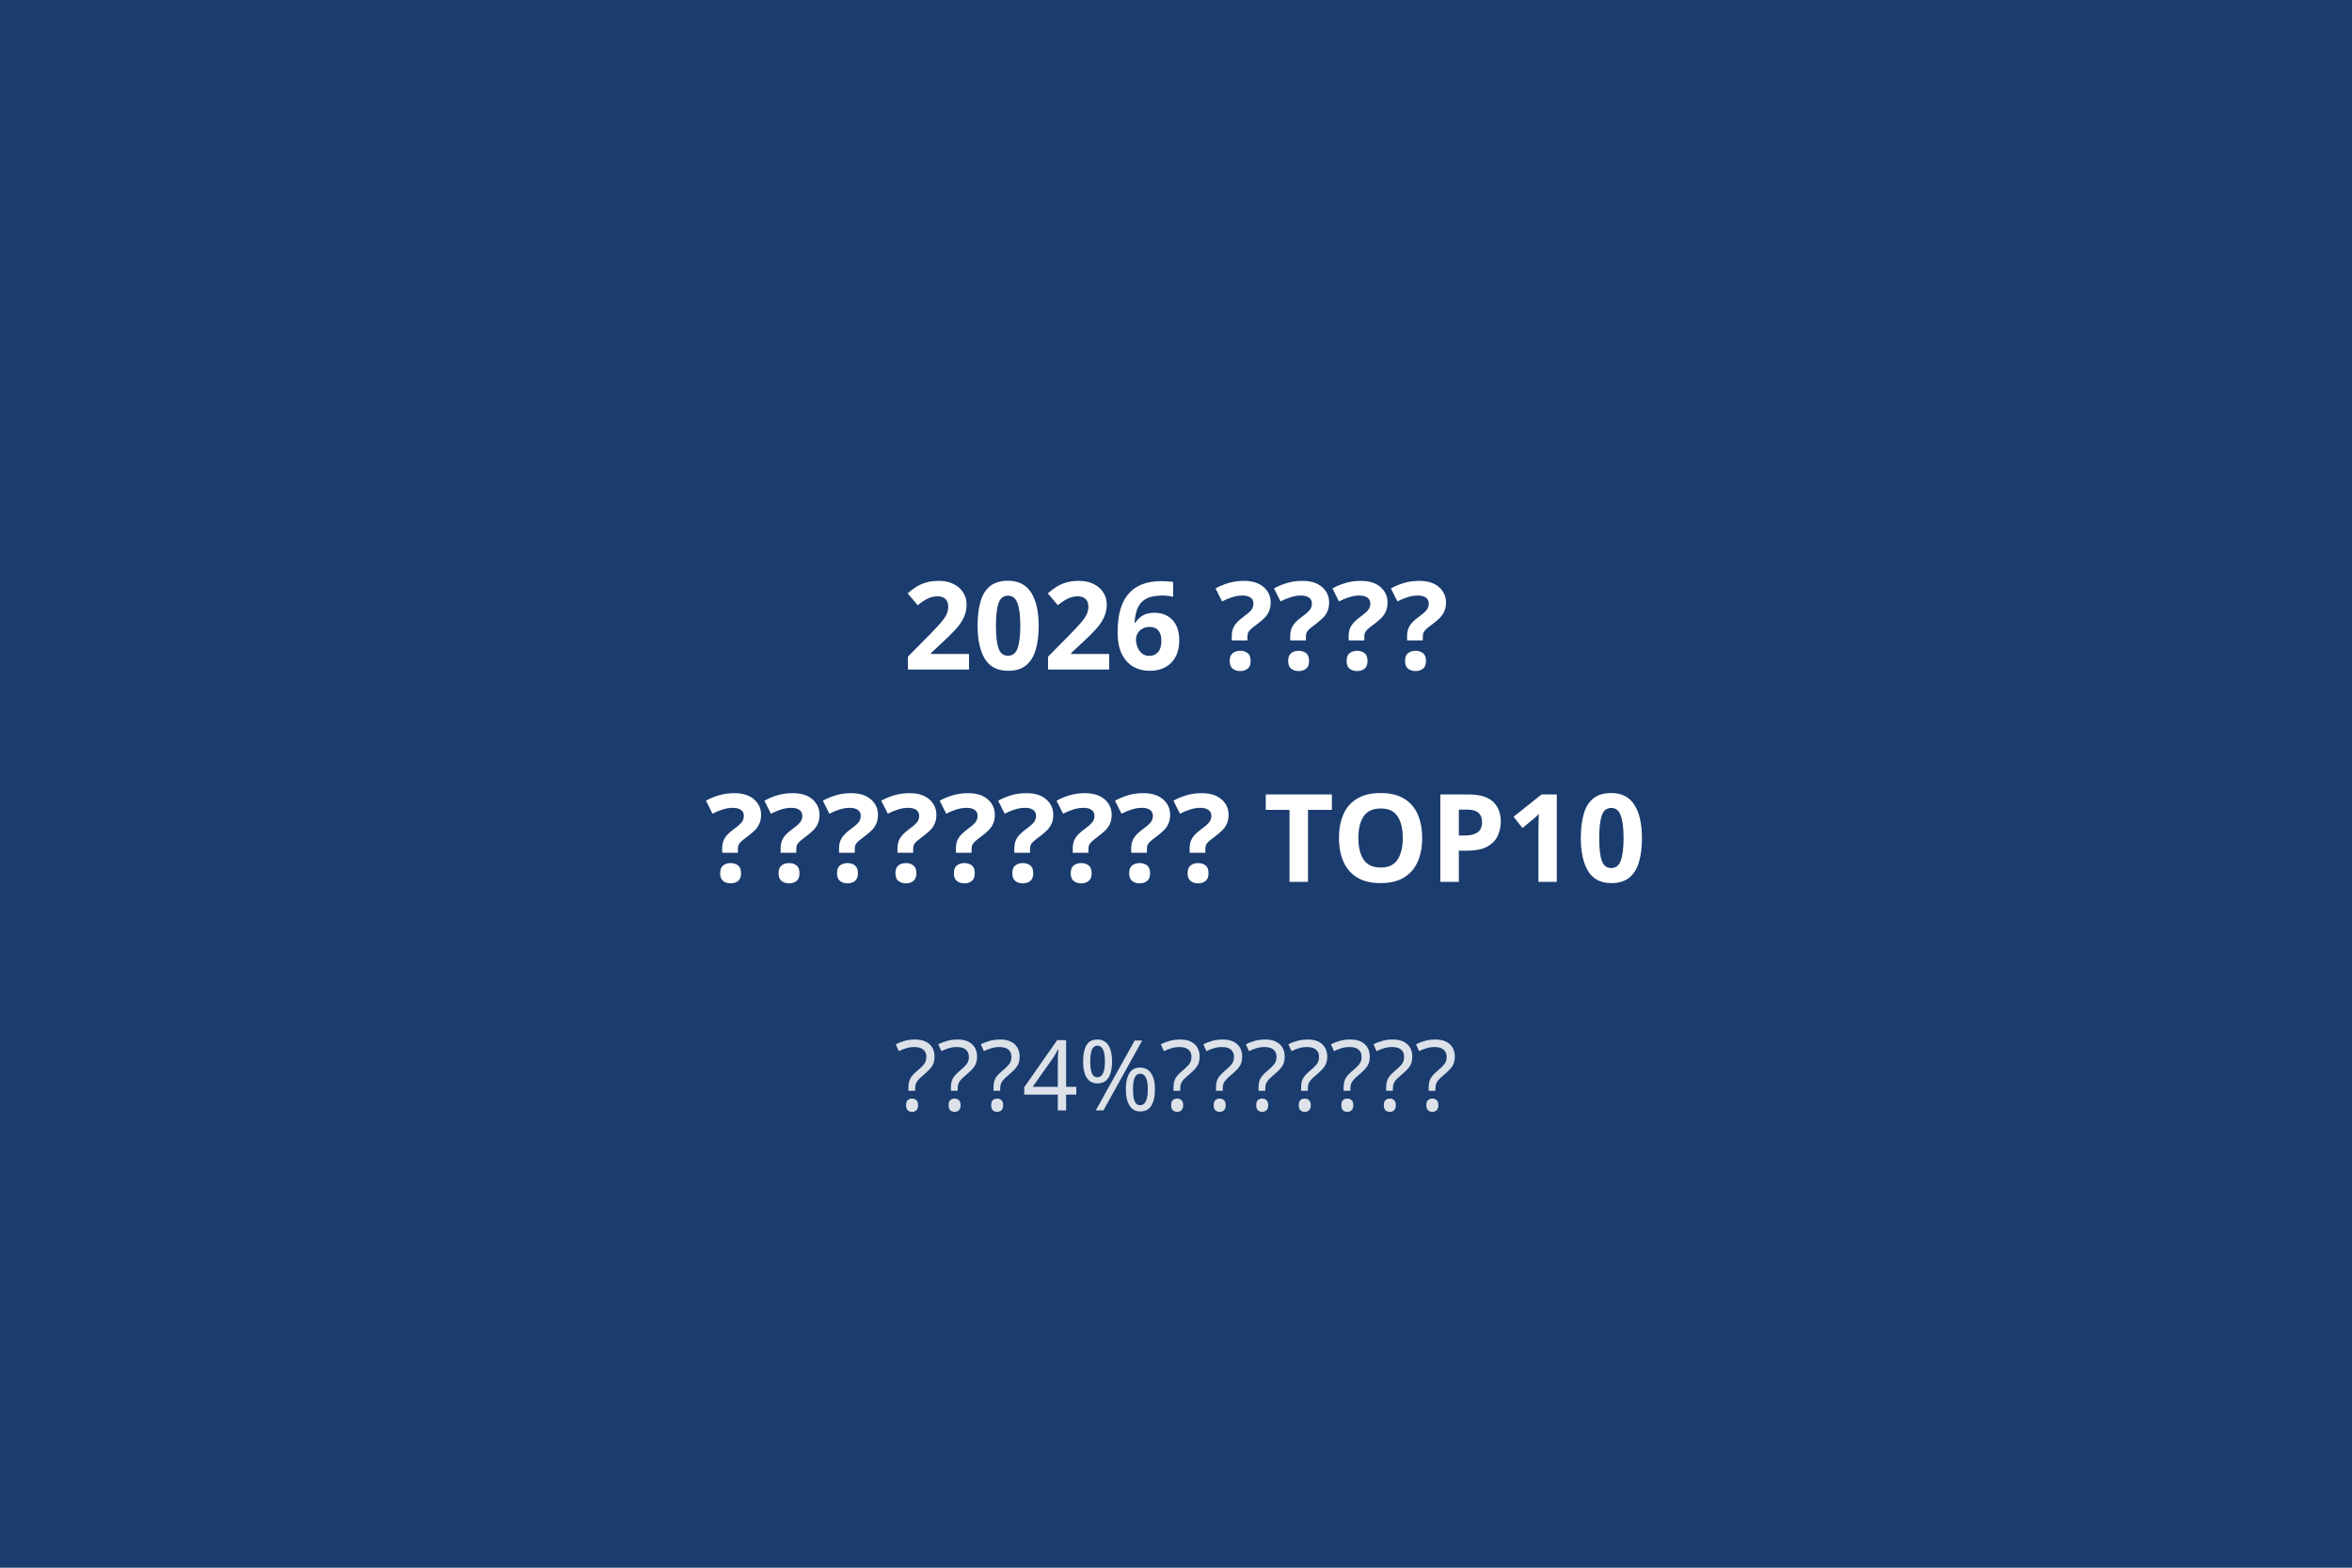
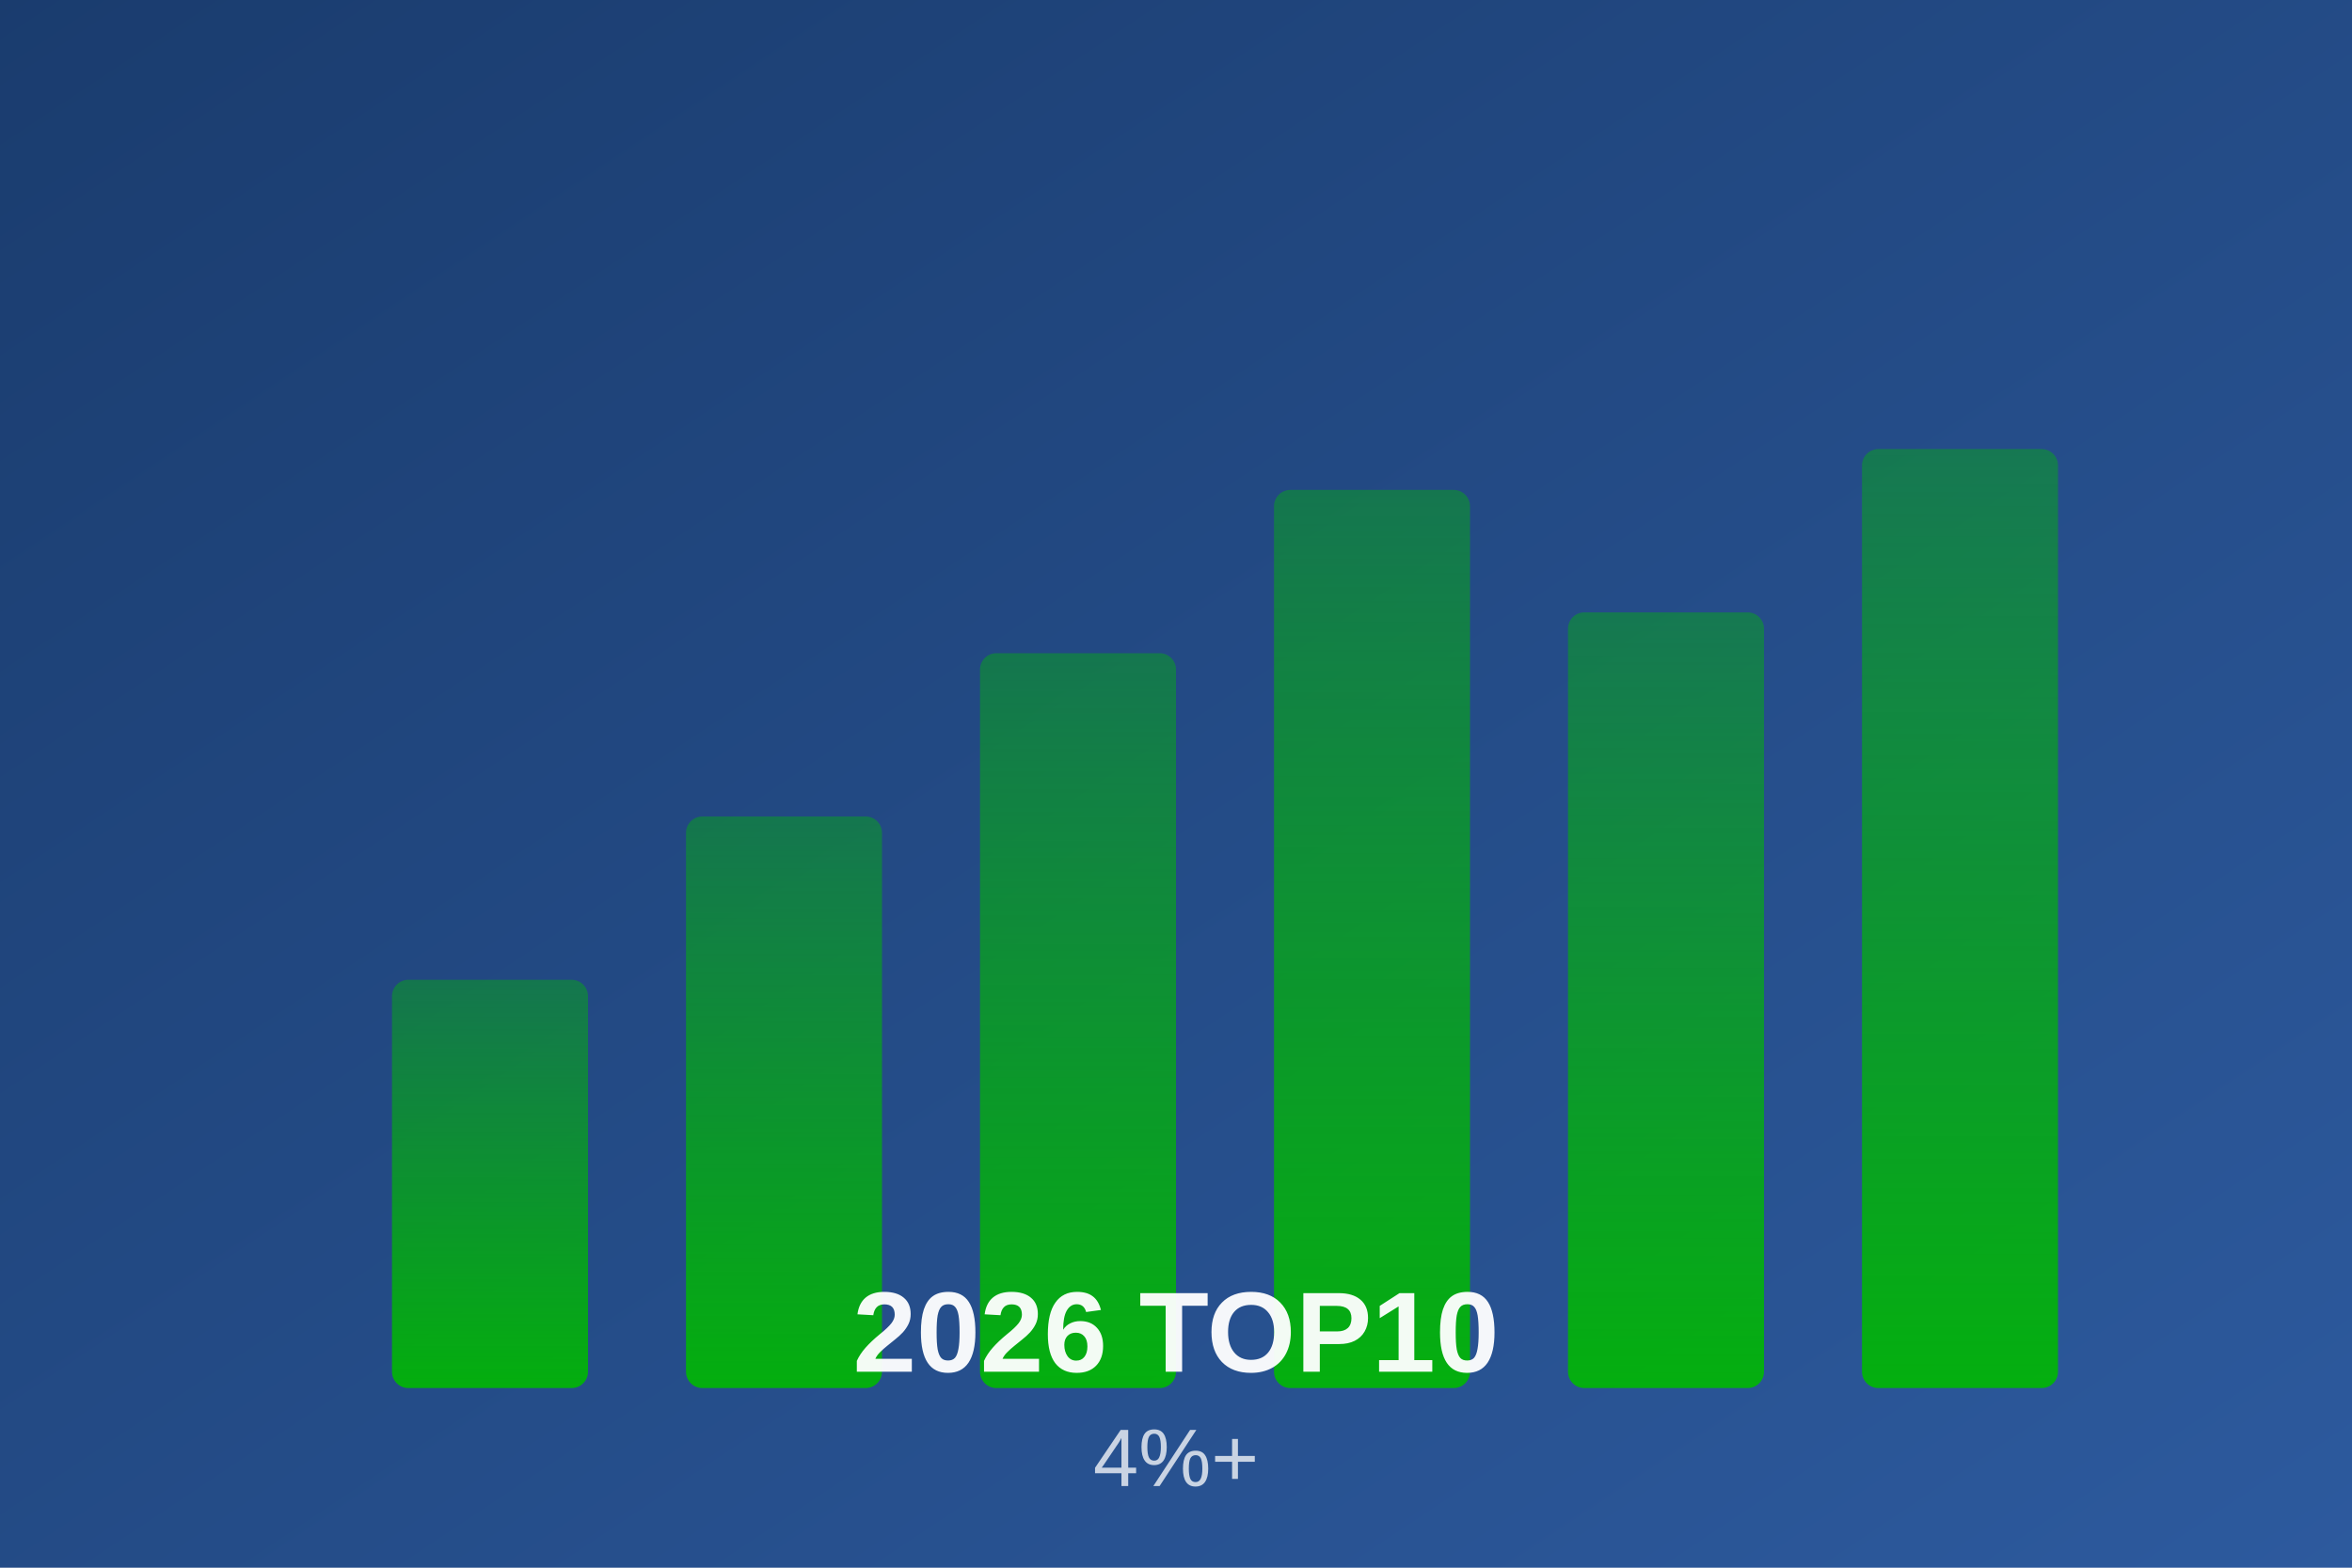
<svg xmlns="http://www.w3.org/2000/svg" width="288" height="192" viewBox="0 0 288 192">
-   <rect fill="#1a3c6e" width="288" height="192" />
-   <text x="144" y="82" fill="white" font-family="Meiryo, Hiragino Sans, Yu Gothic, sans-serif" font-size="15" text-anchor="middle" font-weight="bold">2026 ????</text>
-   <text x="144" y="108" fill="white" font-family="Meiryo, Hiragino Sans, Yu Gothic, sans-serif" font-size="15" text-anchor="middle" font-weight="bold">????????? TOP10</text>
-   <text x="144" y="136" fill="rgba(255,255,255,0.85)" font-family="Meiryo, Hiragino Sans, Yu Gothic, sans-serif" font-size="12" text-anchor="middle">???4%???????</text>
+   <defs>
+     <linearGradient id="bg1" x1="0%" y1="0%" x2="100%" y2="100%">
+       <stop offset="0%" style="stop-color:#1a3c6e" />
+       <stop offset="100%" style="stop-color:#2d5a9e" />
+     </linearGradient>
+     <linearGradient id="barUp" x1="0%" y1="100%" x2="0%" y2="0%">
+       <stop offset="0%" style="stop-color:#00B900;stop-opacity:0.9" />
+       <stop offset="100%" style="stop-color:#00B900;stop-opacity:0.4" />
+     </linearGradient>
+   </defs>
+   <rect width="288" height="192" fill="url(#bg1)" />
+   <rect x="48" y="120" width="24" height="50" fill="url(#barUp)" rx="2" />
+   <rect x="84" y="100" width="24" height="70" fill="url(#barUp)" rx="2" />
+   <rect x="120" y="80" width="24" height="90" fill="url(#barUp)" rx="2" />
+   <rect x="156" y="60" width="24" height="110" fill="url(#barUp)" rx="2" />
+   <rect x="192" y="75" width="24" height="95" fill="url(#barUp)" rx="2" />
+   <rect x="228" y="55" width="24" height="115" fill="url(#barUp)" rx="2" />
+   <text x="144" y="168" fill="rgba(255,255,255,0.95)" font-family="Arial,sans-serif" font-size="14" font-weight="bold" text-anchor="middle">2026 TOP10</text>
+   <text x="144" y="182" fill="rgba(255,255,255,0.75)" font-family="Arial,sans-serif" font-size="10" text-anchor="middle">4%+</text>
</svg>
